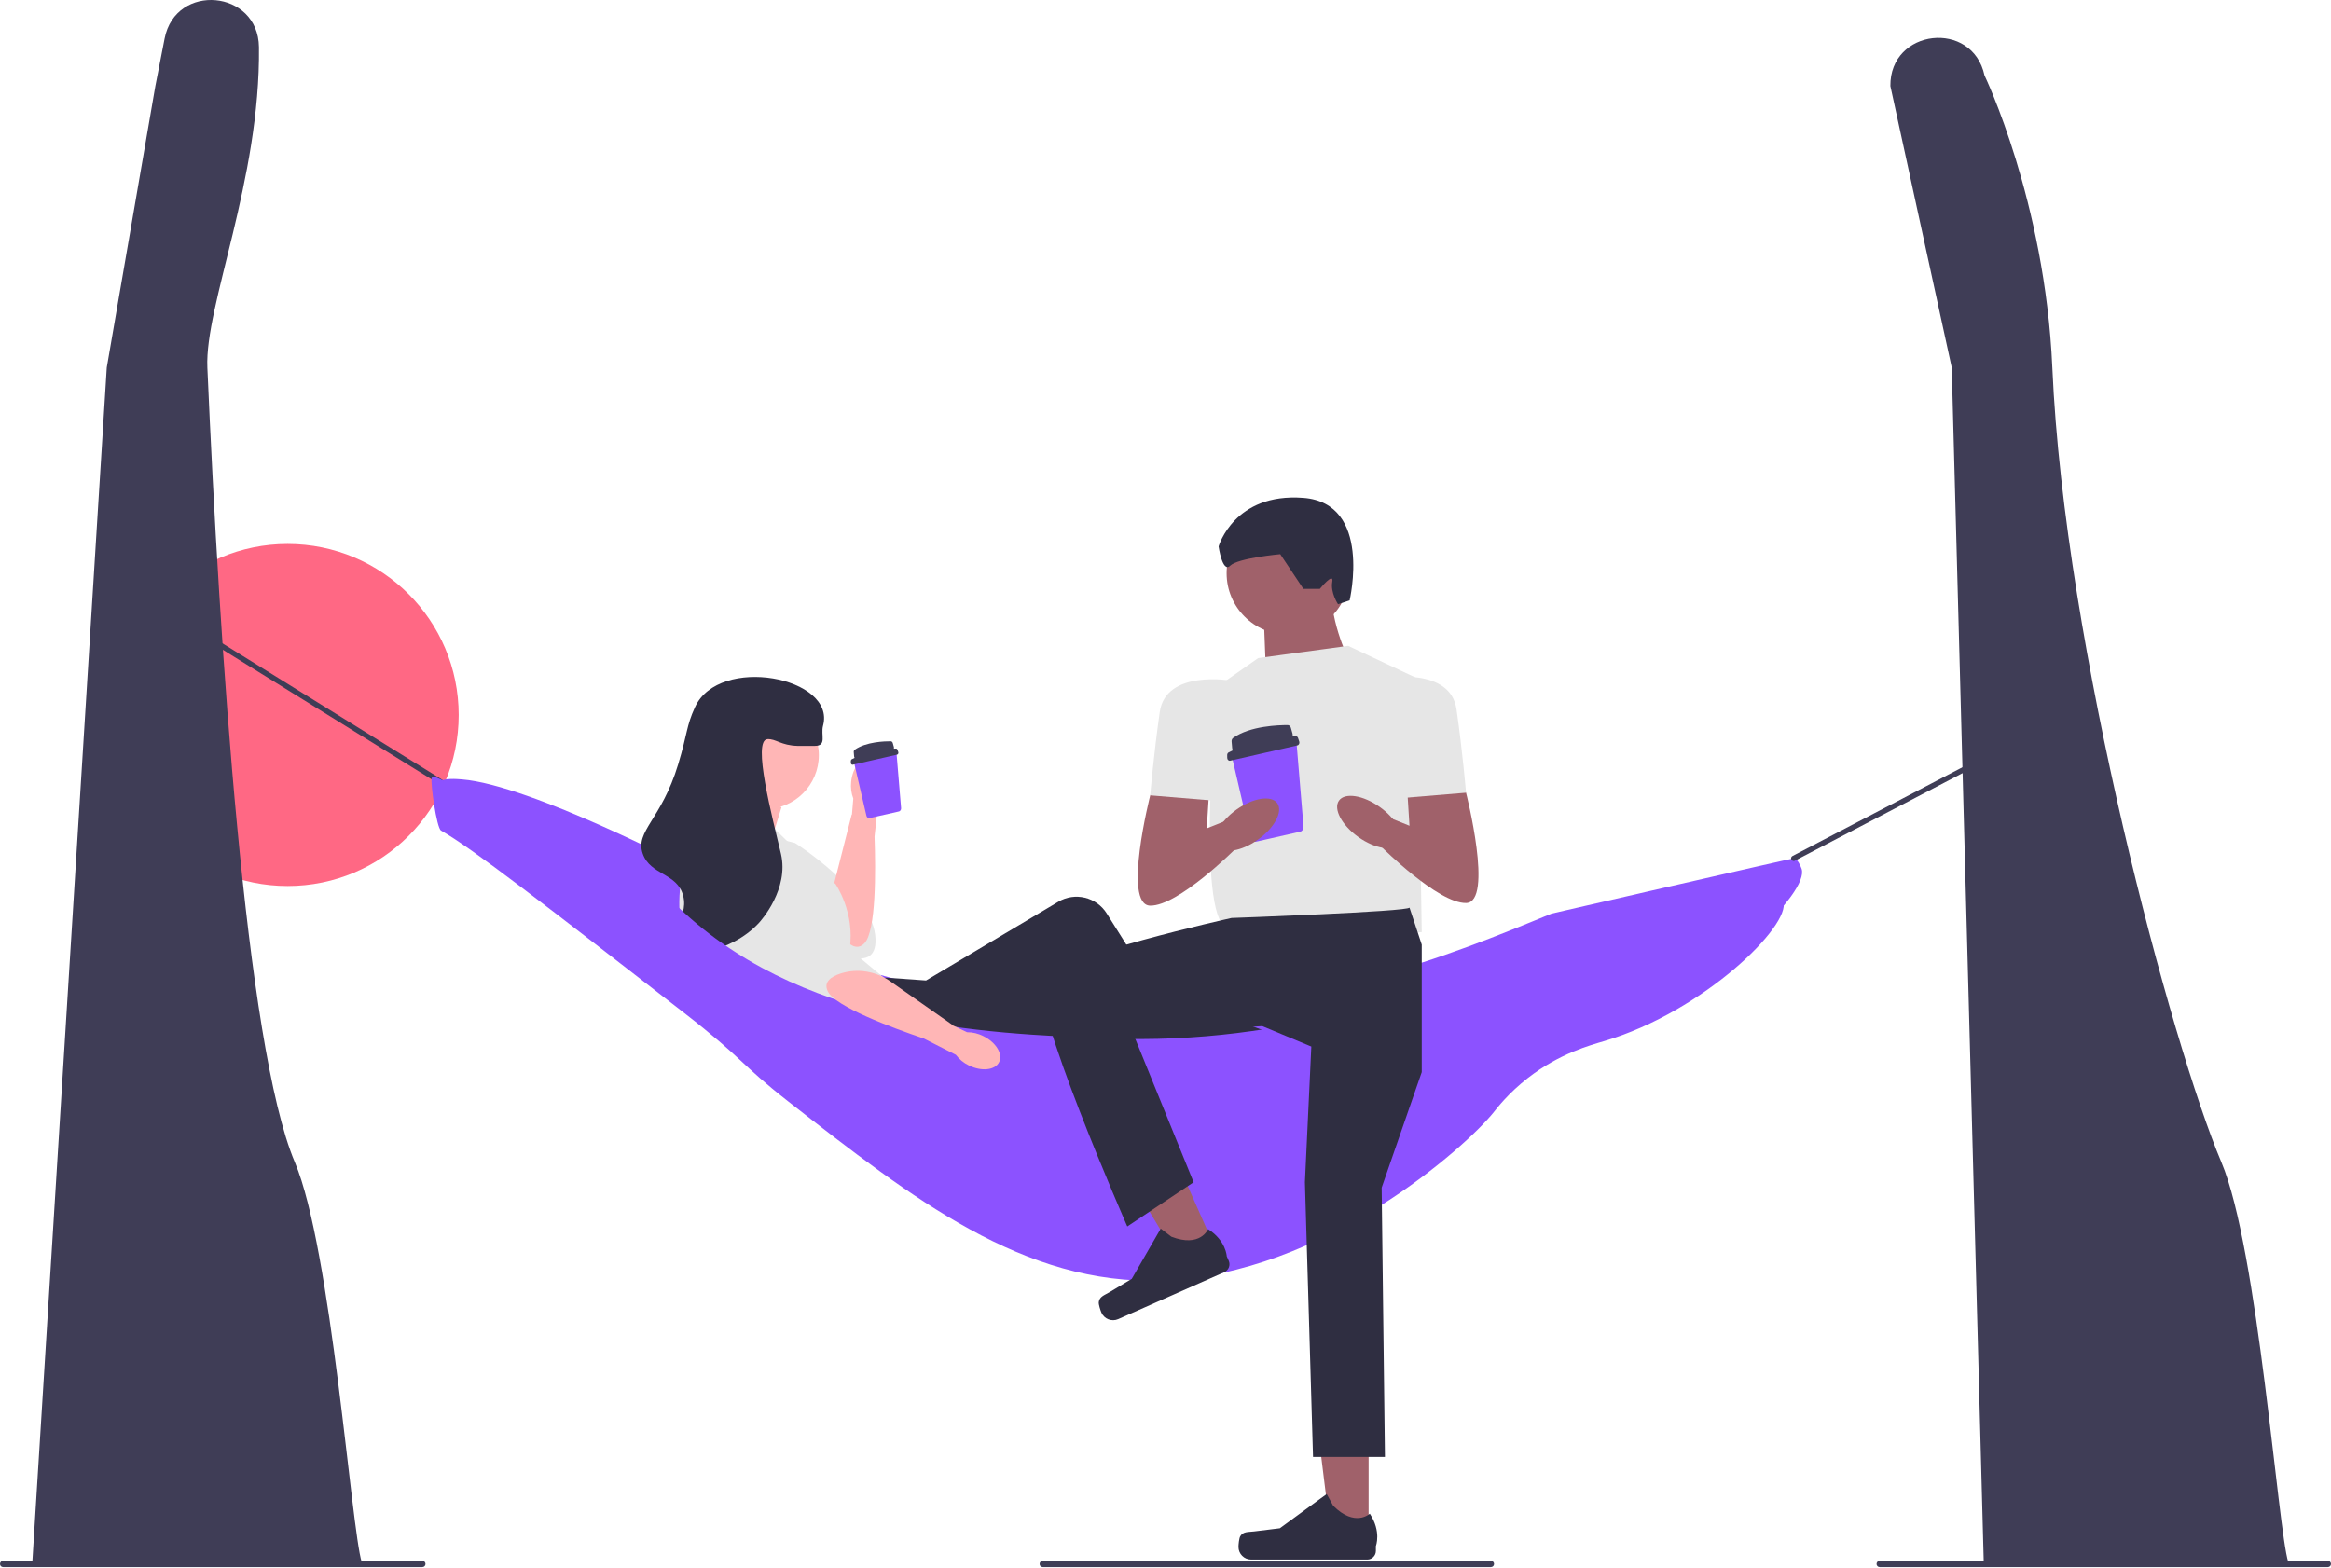
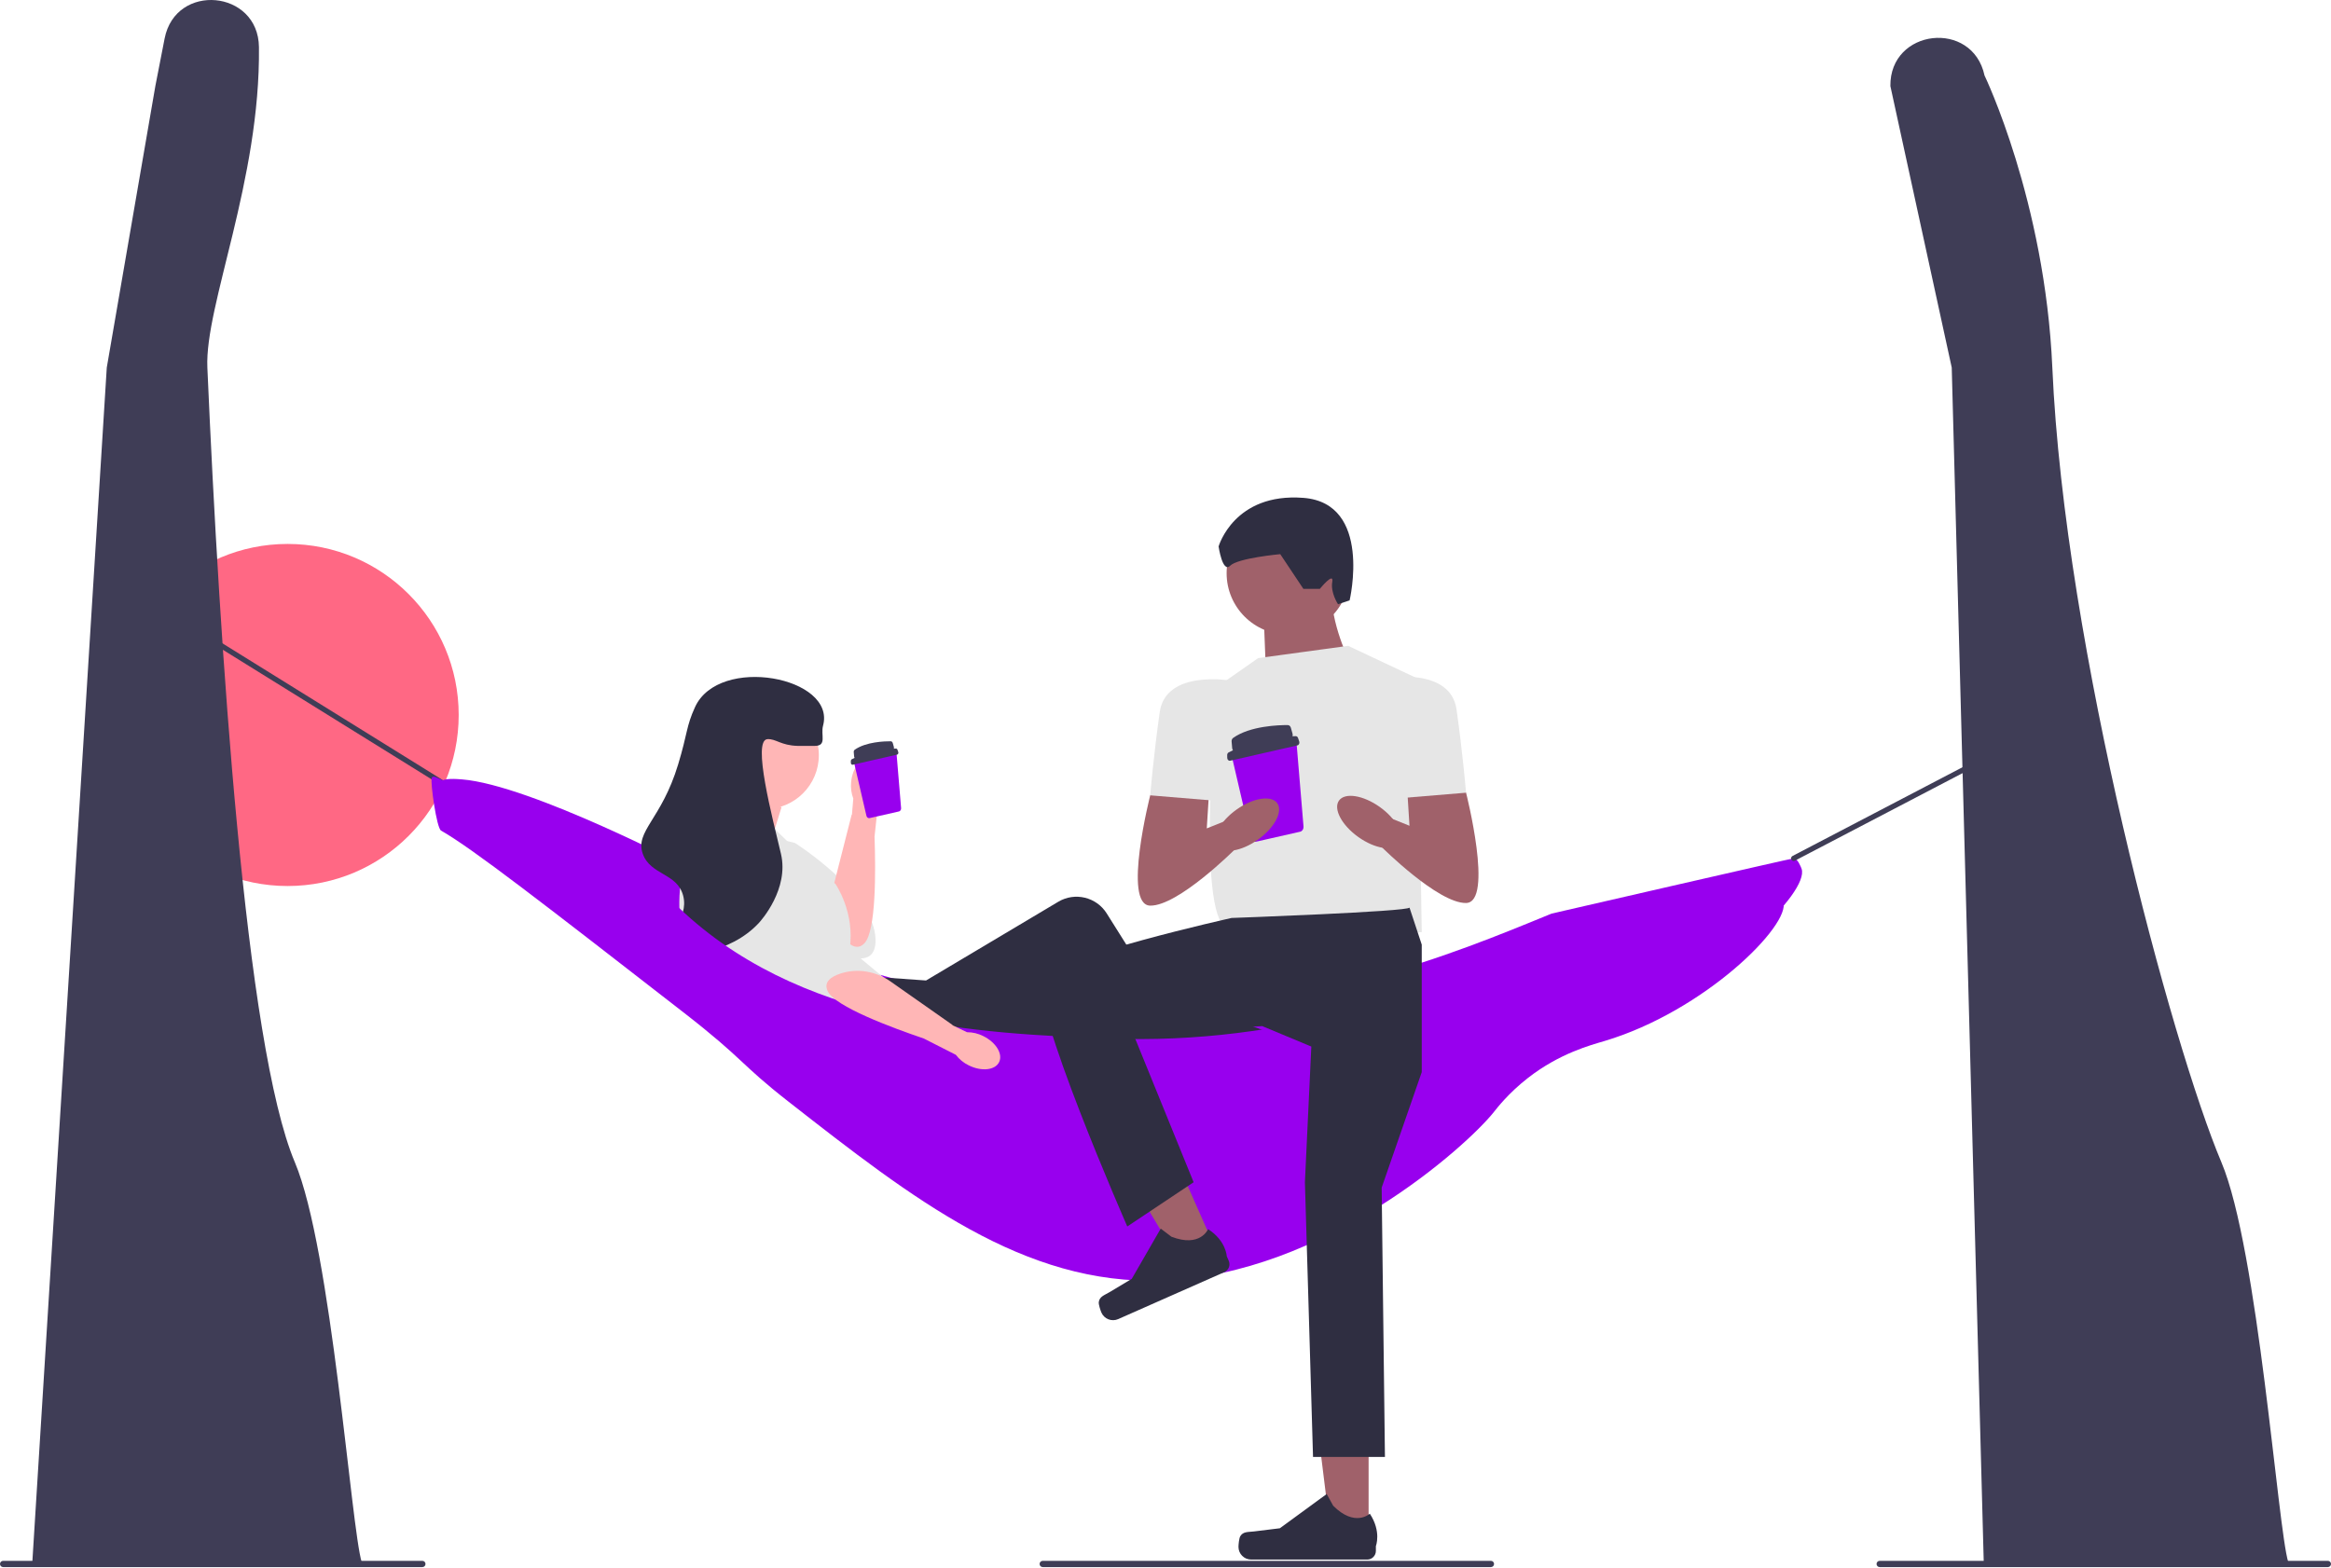
<svg xmlns="http://www.w3.org/2000/svg" width="885.67" height="595.537" viewBox="0 0 885.67 595.537">
  <circle cx="109.281" cy="271.711" r="65" fill="#ff6884" />
  <path d="M137.448,593.688H12.28L40.568,139.688,59.028,32.688l3.518-18.053c4.166-21.375,35.596-18.521,35.844,3.255,.578,50.628-20.638,98.275-19.602,121.797,4.67,106.49,14.43,257.49,33.24,302,13.97,33.07,21.44,139.56,25.42,152Z" fill="#3f3d56" />
  <path d="M869.448,593.688h-115.72l-12.16-454-23.315-106.98c-.268-21.828,31.192-25.363,35.775-4.02l0,0s22.97,47.61,25.76,111c4.67,106.49,45.43,257.49,64.24,302,13.97,33.07,21.44,139.56,25.42,152Z" fill="#3f3d56" />
-   <path d="M175.528,296.188c26.179,2.105,87,34,87,34,47.263,47.32,117.855,50.126,165,52,70.098,2.787,123.163-19.032,162-35,0-0,90.791-20.91,92-21,1.447-.108,2.817,3.46,3,4,2.996,8.858-29.948,41.675-68,53-5.184,1.543-16.944,4.616-29,14-7.484,5.826-11.881,11.592-13,13-10.21,12.851-64.47,61.804-126,64-52.622,1.878-94.688-31.01-142-68-18.765-14.671-16.515-15.754-40-34-53.262-41.379-79.893-62.069-92-69-1.678-.961-7.554-4.244-7-6,.506-1.603,6.123-1.151,8-1Z" fill="#8C52FF" />
+   <path d="M175.528,296.188c26.179,2.105,87,34,87,34,47.263,47.32,117.855,50.126,165,52,70.098,2.787,123.163-19.032,162-35,0-0,90.791-20.91,92-21,1.447-.108,2.817,3.46,3,4,2.996,8.858-29.948,41.675-68,53-5.184,1.543-16.944,4.616-29,14-7.484,5.826-11.881,11.592-13,13-10.21,12.851-64.47,61.804-126,64-52.622,1.878-94.688-31.01-142-68-18.765-14.671-16.515-15.754-40-34-53.262-41.379-79.893-62.069-92-69-1.678-.961-7.554-4.244-7-6,.506-1.603,6.123-1.151,8-1Z" fill="#9800ee" />
  <path d="M167.527,298.188c-.18,0-.362-.049-.526-.15L36.796,217.216c-.469-.291-.614-.908-.322-1.377,.291-.47,.908-.615,1.377-.322l130.205,80.821c.469,.291,.614,.908,.322,1.377-.189,.305-.516,.473-.851,.473Z" fill="#3f3d56" />
  <path d="M681.529,327.188c-.361,0-.709-.195-.887-.537-.256-.489-.066-1.094,.423-1.35l112.642-58.829c.491-.256,1.094-.066,1.349,.423,.256,.489,.066,1.094-.423,1.35l-112.642,58.829c-.148,.077-.306,.113-.462,.113Z" fill="#3f3d56" />
  <path d="M0,594.347c0,.66,.53,1.19,1.19,1.19H160.48c.66,0,1.19-.53,1.19-1.19,0-.66-.53-1.19-1.19-1.19H1.19c-.66,0-1.19,.53-1.19,1.19Z" fill="#3f3d56" />
  <path d="M713,594.347c0,.66,.53,1.19,1.19,1.19h170.29c.66,0,1.19-.53,1.19-1.19,0-.66-.53-1.19-1.19-1.19h-170.29c-.66,0-1.19,.53-1.19,1.19Z" fill="#3f3d56" />
  <path d="M395,594.347c0,.66,.53,1.19,1.19,1.19h170.29c.66,0,1.19-.53,1.19-1.19,0-.66-.53-1.19-1.19-1.19h-170.29c-.66,0-1.19,.53-1.19,1.19Z" fill="#3f3d56" />
  <g>
    <path d="M278.625,314.567s-6.384,10.03-1.133,15.936c5.251,5.906,36.994,29.436,36.994,29.436,0,0,19.997,12.261,18.039-4.625-1.958-16.887-30.466-34.959-30.466-34.959l-23.434-5.788Z" fill="#e6e6e6" />
    <path d="M330.516,288.022c-3.415-.329-6.602,3.753-7.12,9.12-.236,2.141,.044,4.308,.816,6.319l-.511,6.089-.105,.01-7.11,27.963c-1.653,6.502-.304,13.467,3.882,18.71,2.49,3.119,5.423,5.022,8.092,2.21,4.428-4.666,4.288-27.47,3.821-40.509l1.467-13.553c1.144-1.826,1.833-3.9,2.011-6.048,.518-5.365-1.83-9.982-5.245-10.312Z" fill="#ffb6b6" />
  </g>
  <g>
-     <path d="M340.68,286.811l-.037-.421c-.028-.334-.178-.637-.412-.842s-.533-.281-.823-.227l-14.069,3.086c-.29,.065-.533,.259-.692,.539-.15,.291-.196,.637-.122,.96l.131,.561,.935,4.025,3.611,15.538c.131,.561,.589,.928,1.076,.885,.047,0,.084,0,.131-.011l11.123-2.525c.112-.022,.215-.065,.309-.13,.355-.227,.571-.68,.533-1.165l-1.693-20.274Z" fill="#8C52FF" />
+     <path d="M340.68,286.811l-.037-.421c-.028-.334-.178-.637-.412-.842s-.533-.281-.823-.227l-14.069,3.086c-.29,.065-.533,.259-.692,.539-.15,.291-.196,.637-.122,.96l.131,.561,.935,4.025,3.611,15.538c.131,.561,.589,.928,1.076,.885,.047,0,.084,0,.131-.011l11.123-2.525c.112-.022,.215-.065,.309-.13,.355-.227,.571-.68,.533-1.165l-1.693-20.274Z" fill="#9800ee" />
    <path d="M340.408,284.469c-.201,.005-.47,.015-.793,.031,.065-.196,.076-.418,.014-.635l-.425-1.506c-.11-.391-.424-.657-.781-.659-2.124-.013-9.402,.178-13.66,3.214-.266,.19-.412,.542-.381,.901l.142,1.653c.018,.204,.09,.386,.197,.529-.363,.172-.724,.351-1.081,.541-.224,.119-.364,.381-.361,.664l.008,.712c.005,.452,.364,.788,.748,.7l16.804-3.832c.382-.087,.604-.552,.463-.971l-.297-.882c-.096-.284-.335-.468-.599-.461Z" fill="#3f3d56" />
  </g>
  <polygon points="296.927 306.788 292.611 320.815 274.268 316.499 273.189 293.84 296.927 306.788" fill="#ffb6b6" />
  <path d="M271.031,313.262l23.738,2.158,9.512,9.29,13.148,11.211s7.553,10.79,5.395,24.817l12.948,10.79-32.37,33.186-41.002-34.265s-14.027-42.081,8.632-57.187Z" fill="#e6e6e6" />
  <path d="M327.139,372.608l9.422-1.079,15.293,1.079,50.243-29.92c6.319-3.763,14.486-1.797,18.4,4.43l40.438,64.334-12.948,8.632-39.923-41.002-49.787,41.002s-50.56,26.448-54.876-15.369l23.738-32.107Z" fill="#2f2e41" />
  <polygon points="358.43 410.373 439.355 402.82 515.964 422.242 520.28 406.057 415.617 368.291 377.852 378.003 358.43 410.373" fill="#2f2e41" />
  <path d="M267.675,322.037s-7.425,9.286-2.84,15.722c4.586,6.436,33.616,33.242,33.616,33.242,0,0,18.564,14.34,18.432-2.66-.132-16.999-26.532-38.031-26.532-38.031l-22.676-8.273Z" fill="#e6e6e6" />
  <g>
    <circle cx="290.635" cy="286.979" r="20.486" fill="#ffb6b6" />
    <path d="M309.521,283.458c-5.254-.013-5.552,.022-6.402,0-6.517-.172-8.221-2.736-11.524-2.561-5.895,.312,1.886,29.869,5.122,43.534,3.174,13.401-7.552,25.41-8.323,26.248-10.887,11.84-30.009,14.005-33.29,8.963-2.656-4.081,6.757-10.286,4.481-19.206-2.224-8.719-12.494-7.791-15.365-16.005-3.006-8.602,7.097-12.941,13.444-33.931,3.645-12.054,3-14.301,6.402-21.767,9.092-19.957,53.658-11.46,48.655,7.042-.968,3.579,1.608,7.694-3.201,7.682Z" fill="#2f2e41" />
  </g>
-   <path d="M169.028,296.688c26.179,2.105,86.539,45.945,86.539,45.945,47.263,47.32,117.855,50.126,165,52,70.098,2.787,123.163-19.032,162-35,0-0,80.466,13.086,90-18,.091-.297,.791-2.91,2-3,1.447-.108,2.817,3.46,3,4,2.996,8.858-29.948,41.675-68,53-5.184,1.543-16.944,4.616-29,14-7.484,5.826-11.881,11.592-13,13-10.21,12.851-64.47,61.804-126,64-52.622,1.878-94.688-31.01-142-68-18.765-14.671-16.515-15.754-40-34-53.262-41.379-79.893-62.069-92-69-1.678-.961-4.092-18.189-3.539-19.945,.506-1.603,3.123,.849,5,1Z" fill="#8C52FF" />
+   <path d="M169.028,296.688c26.179,2.105,86.539,45.945,86.539,45.945,47.263,47.32,117.855,50.126,165,52,70.098,2.787,123.163-19.032,162-35,0-0,80.466,13.086,90-18,.091-.297,.791-2.91,2-3,1.447-.108,2.817,3.46,3,4,2.996,8.858-29.948,41.675-68,53-5.184,1.543-16.944,4.616-29,14-7.484,5.826-11.881,11.592-13,13-10.21,12.851-64.47,61.804-126,64-52.622,1.878-94.688-31.01-142-68-18.765-14.671-16.515-15.754-40-34-53.262-41.379-79.893-62.069-92-69-1.678-.961-4.092-18.189-3.539-19.945,.506-1.603,3.123,.849,5,1Z" fill="#9800ee" />
  <path d="M379.614,403.64c1.52-3.075-1.165-7.504-5.999-9.894-1.918-.981-4.043-1.489-6.197-1.48l-5.511-2.639,.027-.102-23.617-16.574c-5.491-3.854-12.482-5.065-18.869-3.013-3.799,1.221-6.62,3.287-4.938,6.78,2.79,5.797,24.158,13.761,36.514,17.954l12.149,6.183c1.301,1.718,2.995,3.098,4.94,4.027,4.832,2.389,9.982,1.833,11.502-1.242Z" fill="#ffb6b6" />
  <g>
    <path d="M512.225,250.097s-7.77-15.539-6.216-29.524l-25.859,13.403,.996,25.445,31.078-9.323Z" fill="#a0616a" />
    <circle cx="489.384" cy="217.826" r="23.327" fill="#a0616a" />
    <g>
      <polygon points="520.005 584.143 505.771 584.141 499 529.237 520.008 529.239 520.005 584.143" fill="#a0616a" />
      <path d="M471.237,583.82h0c-.443,.746-.677,3.156-.677,4.024h0c0,2.668,2.163,4.831,4.831,4.831h44.082c1.82,0,3.296-1.476,3.296-3.296v-1.835s2.181-5.516-2.309-12.315c0,0-5.58,5.323-13.918-3.015l-2.459-4.454-17.798,13.017-9.865,1.214c-2.158,.266-4.072-.041-5.182,1.829h-0Z" fill="#2f2e41" />
    </g>
    <path d="M478.039,250.097l34.186-4.662,26.417,12.431,1.554,96.343s-64.983,7.77-75.224-2.331c-10.241-10.1-2.472-90.904-2.472-90.904l15.539-10.877Z" fill="#e6e6e6" />
    <path d="M495.218,223.769h6.271s5.441-6.697,4.709-2.617c-.732,4.081,2.196,8.473,2.196,8.473l4.392-1.464s8.784-36.934-17.568-38.963c-26.352-2.029-32.208,18.467-32.208,18.467,0,0,1.464,10.248,4.392,7.32s19.032-4.392,19.032-4.392l8.784,13.176Z" fill="#2f2e41" />
    <g>
      <polygon points="462.212 475.439 449.194 481.195 420.792 433.723 440.006 425.226 462.212 475.439" fill="#a0616a" />
      <path d="M417.481,494.87h0c-.103,.862,.657,3.16,1.008,3.954h0c1.079,2.44,3.932,3.543,6.372,2.464l40.314-17.831c1.665-.736,2.417-2.683,1.681-4.347l-.742-1.678s-.237-5.927-7.093-10.328c0,0-2.95,7.126-13.948,2.873l-4.05-3.079-11.012,19.104-8.531,5.101c-1.866,1.116-3.741,1.609-4,3.769l-0,0Z" fill="#2f2e41" />
    </g>
    <path d="M535.534,344.886l4.662,14.095v48.453l-15.227,43.895,1.242,102.344h-27.322l-3.083-104.394,2.435-51.561-18.647-7.77-48.979,3.023,22.905,56.307-25.205,16.812s-37.698-85.912-32.057-94.235c5.641-8.323,71.682-23.006,71.682-23.006,0,0,67.596-2.41,67.596-3.964Z" fill="#2f2e41" />
    <g>
      <path d="M549.519,288.945l7.513,12.304s10.62,41.743,0,41.913c-10.62,.17-32.063-21.273-32.063-21.273l2.796-11.189,7.77,3.108-1.554-24.863h15.539Z" fill="#a0616a" />
      <path d="M526.21,257.671s24.863-4.38,27.194,11.893c2.331,16.273,3.628,31.685,3.628,31.685l-26.937,2.232-3.885-45.81Z" fill="#e6e6e6" />
      <ellipse cx="520.178" cy="312.381" rx="7.015" ry="14.03" transform="translate(-36.03283 554.8617) rotate(-54.54076)" fill="#a0616a" />
    </g>
    <g>
-       <path d="M492.703,283.31l-.057-.639c-.043-.508-.27-.967-.625-1.278s-.81-.426-1.25-.344l-21.365,4.686c-.44,.098-.81,.393-1.051,.819-.227,.442-.298,.967-.185,1.458l.199,.852,1.421,6.112,5.483,23.595c.199,.852,.895,1.409,1.634,1.344,.071,0,.128,0,.199-.016l16.89-3.834c.17-.033,.327-.098,.469-.197,.54-.344,.867-1.032,.81-1.77l-2.571-30.788Z" fill="#8C52FF" />
+       <path d="M492.703,283.31l-.057-.639c-.043-.508-.27-.967-.625-1.278s-.81-.426-1.25-.344l-21.365,4.686c-.44,.098-.81,.393-1.051,.819-.227,.442-.298,.967-.185,1.458l.199,.852,1.421,6.112,5.483,23.595c.199,.852,.895,1.409,1.634,1.344,.071,0,.128,0,.199-.016l16.89-3.834c.17-.033,.327-.098,.469-.197,.54-.344,.867-1.032,.81-1.77l-2.571-30.788Z" fill="#9800ee" />
      <path d="M492.289,279.753c-.305,.008-.714,.023-1.204,.048,.099-.297,.115-.634,.022-.964l-.646-2.287c-.168-.594-.644-.997-1.186-1-3.225-.019-14.277,.27-20.743,4.88-.405,.288-.626,.823-.579,1.369l.216,2.51c.027,.31,.136,.585,.299,.803-.551,.262-1.099,.533-1.641,.821-.339,.18-.553,.578-.548,1.009l.012,1.081c.008,.686,.553,1.196,1.136,1.063l25.518-5.819c.581-.132,.917-.838,.703-1.474l-.451-1.339c-.145-.431-.509-.711-.91-.7Z" fill="#3f3d56" />
    </g>
    <g>
      <path d="M444.538,289.945l-7.513,12.304s-10.62,41.743,0,41.913c10.62,.17,32.063-21.273,32.063-21.273l-2.796-11.189-7.77,3.108,1.554-24.863h-15.539Z" fill="#a0616a" />
      <path d="M467.847,258.671s-24.863-4.38-27.194,11.893c-2.331,16.273-3.628,31.685-3.628,31.685l26.937,2.232,3.885-45.81Z" fill="#e6e6e6" />
      <ellipse cx="473.879" cy="313.381" rx="14.03" ry="7.015" transform="translate(-93.90892 333.0315) rotate(-35.45924)" fill="#a0616a" />
    </g>
  </g>
</svg>
